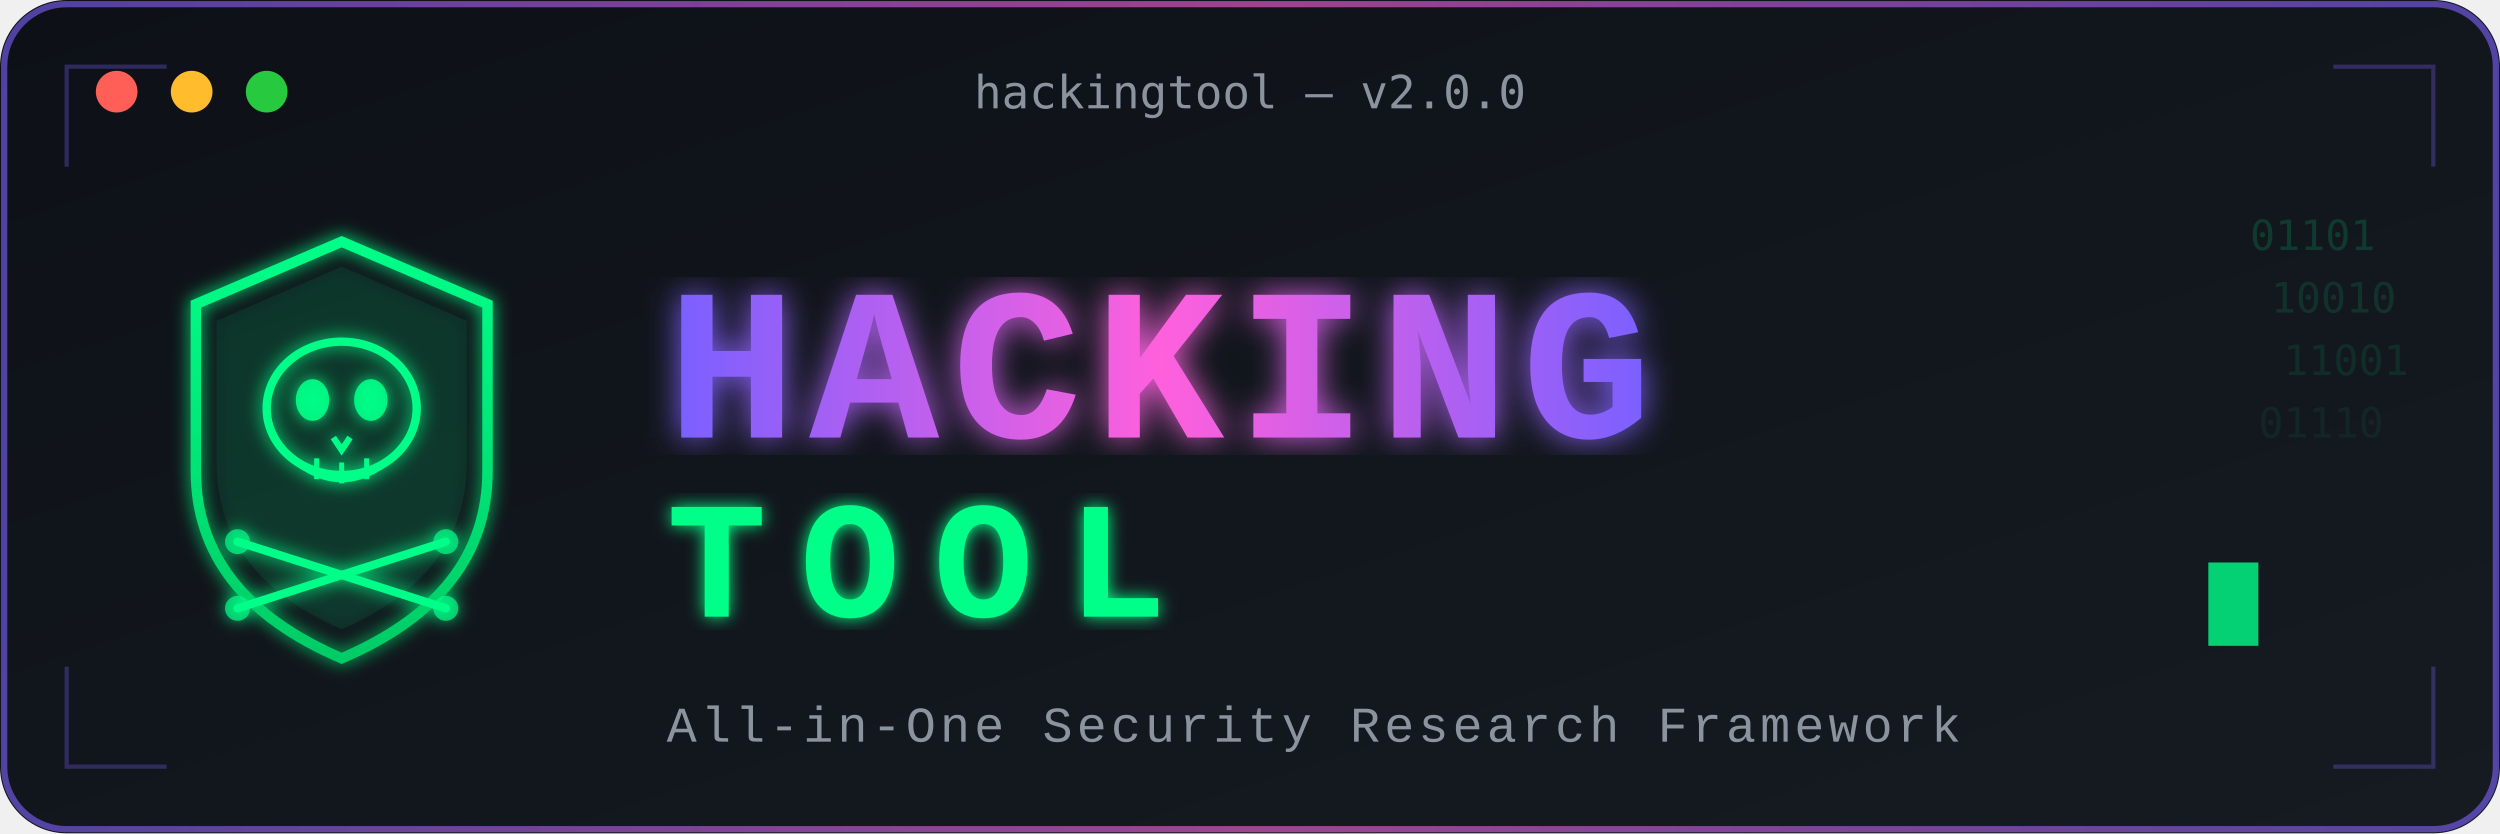
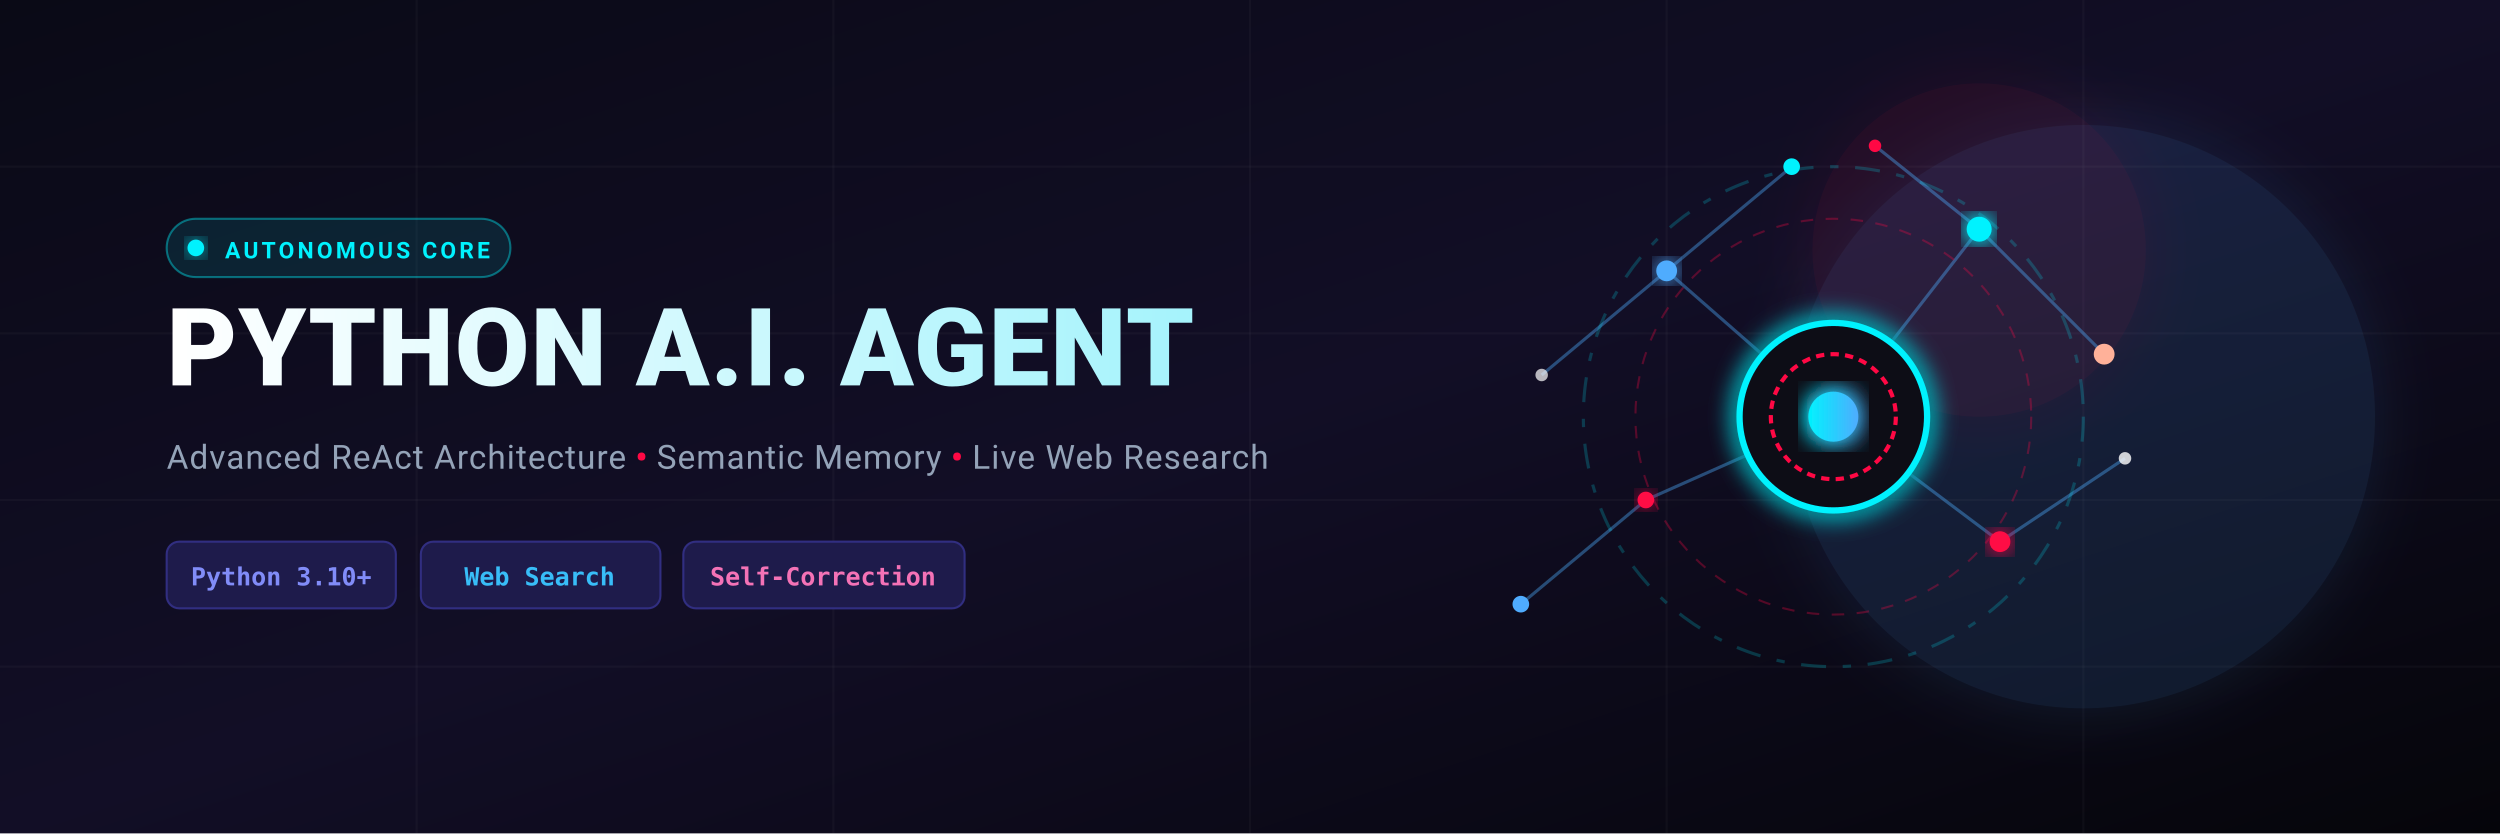
- <svg xmlns="http://www.w3.org/2000/svg" viewBox="0 0 600 200" width="600" height="200">
+ <svg xmlns="http://www.w3.org/2000/svg" viewBox="0 0 1200 400" width="100%" height="100%">
  <defs>
    <linearGradient id="bgGrad" x1="0%" y1="0%" x2="100%" y2="100%">
-       <stop offset="0%" style="stop-color:#0d1117;stop-opacity:1" />
-       <stop offset="100%" style="stop-color:#161b22;stop-opacity:1" />
+       <stop offset="0%" stop-color="#0a0a16" />
+       <stop offset="50%" stop-color="#120e26" />
+       <stop offset="100%" stop-color="#05050a" />
    </linearGradient>
-     <linearGradient id="accentGrad" x1="0%" y1="0%" x2="100%" y2="0%">
-       <stop offset="0%" style="stop-color:#7B61FF" />
-       <stop offset="50%" style="stop-color:#FF61DC" />
-       <stop offset="100%" style="stop-color:#7B61FF" />
-     </linearGradient>
-     <linearGradient id="greenGrad" x1="0%" y1="0%" x2="0%" y2="100%">
-       <stop offset="0%" style="stop-color:#00FF88" />
-       <stop offset="100%" style="stop-color:#00CC66" />
-     </linearGradient>
-     <filter id="glow">
-       <feGaussianBlur stdDeviation="2" result="blur" />
+     <filter id="neonGlow" x="-20%" y="-20%" width="140%" height="140%">
+       <feGaussianBlur stdDeviation="6" result="blur" />
+       <feMerge>
+         <feMergeNode in="blur" />
+         <feMergeNode in="blur" />
+         <feMergeNode in="SourceGraphic" />
+       </feMerge>
+     </filter>
+     <filter id="softGlow" x="-30%" y="-30%" width="160%" height="160%">
+       <feGaussianBlur stdDeviation="15" result="blur" />
      <feMerge>
        <feMergeNode in="blur" />
        <feMergeNode in="SourceGraphic" />
      </feMerge>
    </filter>
-     <filter id="softGlow">
-       <feGaussianBlur stdDeviation="4" result="blur" />
-       <feMerge>
-         <feMergeNode in="blur" />
-         <feMergeNode in="SourceGraphic" />
-       </feMerge>
-     </filter>
+     <linearGradient id="cyberCyan" x1="0%" y1="0%" x2="100%" y2="0%">
+       <stop offset="0%" stop-color="#00f2fe" />
+       <stop offset="100%" stop-color="#4facfe" />
+     </linearGradient>
+     <linearGradient id="matrixMagenta" x1="0%" y1="0%" x2="100%" y2="100%">
+       <stop offset="0%" stop-color="#ff0844" />
+       <stop offset="100%" stop-color="#ffb199" />
+     </linearGradient>
+     <linearGradient id="textGrad" x1="0%" y1="0%" x2="100%" y2="0%">
+       <stop offset="0%" stop-color="#ffffff" />
+       <stop offset="100%" stop-color="#a5f3fc" />
+     </linearGradient>
  </defs>
-   <rect width="600" height="200" rx="16" fill="url(#bgGrad)" />
-   <rect x="1" y="1" width="598" height="198" rx="15" fill="none" stroke="url(#accentGrad)" stroke-width="1.5" opacity="0.6" />
-   <circle cx="28" cy="22" r="5" fill="#FF5F56" />
-   <circle cx="46" cy="22" r="5" fill="#FFBD2E" />
-   <circle cx="64" cy="22" r="5" fill="#27C93F" />
-   <text x="300" y="26" text-anchor="middle" font-family="'SF Mono','Fira Code','Cascadia Code',monospace" font-size="11" fill="#8b949e">hackingtool — v2.0.0</text>
-   <g transform="translate(42, 58)" filter="url(#glow)">
-     <path d="M40 0 L75 15 L75 55 Q75 85 40 100 Q5 85 5 55 L5 15 Z" fill="none" stroke="url(#greenGrad)" stroke-width="2.5" />
-     <path d="M40 6 L70 19 L70 53 Q70 80 40 93 Q10 80 10 53 L10 19 Z" fill="#00FF88" opacity="0.08" />
-     <ellipse cx="40" cy="40" rx="18" ry="16" fill="none" stroke="#00FF88" stroke-width="2" />
-     <ellipse cx="33" cy="38" rx="4" ry="5" fill="#00FF88" opacity="0.9" />
-     <ellipse cx="47" cy="38" rx="4" ry="5" fill="#00FF88" opacity="0.9" />
-     <path d="M38 47 L40 50 L42 47" fill="none" stroke="#00FF88" stroke-width="1.5" />
-     <path d="M28 52 Q40 62 52 52" fill="none" stroke="#00FF88" stroke-width="1.5" />
-     <line x1="34" y1="52" x2="34" y2="57" stroke="#00FF88" stroke-width="1.2" />
-     <line x1="40" y1="53" x2="40" y2="58" stroke="#00FF88" stroke-width="1.2" />
-     <line x1="46" y1="52" x2="46" y2="57" stroke="#00FF88" stroke-width="1.2" />
-     <line x1="15" y1="72" x2="65" y2="88" stroke="#00FF88" stroke-width="2" stroke-linecap="round" />
-     <line x1="65" y1="72" x2="15" y2="88" stroke="#00FF88" stroke-width="2" stroke-linecap="round" />
-     <circle cx="15" cy="72" r="3" fill="#00FF88" opacity="0.7" />
-     <circle cx="65" cy="72" r="3" fill="#00FF88" opacity="0.7" />
-     <circle cx="15" cy="88" r="3" fill="#00FF88" opacity="0.7" />
-     <circle cx="65" cy="88" r="3" fill="#00FF88" opacity="0.7" />
+   <rect width="1200" height="400" fill="url(#bgGrad)" />
+   <g stroke="#ffffff" stroke-opacity="0.03" stroke-width="1">
+     <path d="M0,80 H1200 M0,160 H1200 M0,240 H1200 M0,320 H1200" />
+     <path d="M200,0 V400 M400,0 V400 M600,0 V400 M800,0 V400 M1000,0 V400" />
  </g>
-   <text x="160" y="105" font-family="'SF Mono','Fira Code','Cascadia Code','Courier New',monospace" font-size="52" font-weight="bold" fill="url(#accentGrad)" filter="url(#softGlow)" letter-spacing="3">
-     HACKING
-   </text>
-   <text x="160" y="148" font-family="'SF Mono','Fira Code','Cascadia Code','Courier New',monospace" font-size="40" font-weight="bold" fill="#00FF88" filter="url(#glow)" letter-spacing="8">
-     TOOL
-   </text>
-   <text x="160" y="178" font-family="'SF Mono','Fira Code','Cascadia Code','Courier New',monospace" font-size="12" fill="#8b949e" letter-spacing="1">
-     All-in-One Security Research Framework
-   </text>
-   <rect x="530" y="135" width="12" height="20" fill="#00FF88" opacity="0.8">
-     <animate attributeName="opacity" values="0.8;0;0.8" dur="1.2s" repeatCount="indefinite" />
-   </rect>
-   <path d="M16 40 L16 16 L40 16" fill="none" stroke="#7B61FF" stroke-width="1" opacity="0.3" />
-   <path d="M584 40 L584 16 L560 16" fill="none" stroke="#7B61FF" stroke-width="1" opacity="0.3" />
-   <path d="M16 160 L16 184 L40 184" fill="none" stroke="#7B61FF" stroke-width="1" opacity="0.3" />
-   <path d="M584 160 L584 184 L560 184" fill="none" stroke="#7B61FF" stroke-width="1" opacity="0.3" />
-   <text x="540" y="60" font-family="monospace" font-size="10" fill="#00FF88" opacity="0.15">01101</text>
-   <text x="545" y="75" font-family="monospace" font-size="10" fill="#00FF88" opacity="0.12">10010</text>
-   <text x="548" y="90" font-family="monospace" font-size="10" fill="#00FF88" opacity="0.09">11001</text>
-   <text x="542" y="105" font-family="monospace" font-size="10" fill="#00FF88" opacity="0.06">01110</text>
+   <circle cx="1000" cy="200" r="140" fill="#4facfe" opacity="0.12" filter="url(#softGlow)" />
+   <circle cx="950" cy="120" r="80" fill="#ff0844" opacity="0.08" filter="url(#softGlow)" />
+   <g transform="translate(880, 200)">
+     <g stroke="#4facfe" stroke-opacity="0.4" stroke-width="1.5">
+       <line x1="0" y1="0" x2="-80" y2="-70" />
+       <line x1="0" y1="0" x2="-90" y2="40" />
+       <line x1="0" y1="0" x2="70" y2="-90" />
+       <line x1="0" y1="0" x2="80" y2="60" />
+       <line x1="-80" y1="-70" x2="-140" y2="-20" />
+       <line x1="-90" y1="40" x2="-150" y2="90" />
+       <line x1="70" y1="-90" x2="130" y2="-30" />
+       <line x1="80" y1="60" x2="140" y2="20" />
+       <line x1="-80" y1="-70" x2="-20" y2="-120" />
+       <line x1="70" y1="-90" x2="20" y2="-130" />
+     </g>
+     <circle cx="0" cy="0" r="95" fill="none" stroke="#ff0844" stroke-width="1" stroke-opacity="0.3" stroke-dasharray="6, 6" />
+     <circle cx="0" cy="0" r="120" fill="none" stroke="#00f2fe" stroke-width="1.5" stroke-opacity="0.2" stroke-dasharray="12, 8, 4, 8" />
+     <circle cx="-80" cy="-70" r="5" fill="#4facfe" filter="url(#neonGlow)" />
+     <circle cx="-90" cy="40" r="4" fill="#ff0844" filter="url(#neonGlow)" />
+     <circle cx="70" cy="-90" r="6" fill="#00f2fe" filter="url(#neonGlow)" />
+     <circle cx="80" cy="60" r="5" fill="#ff0844" filter="url(#neonGlow)" />
+     <circle cx="-140" cy="-20" r="3" fill="#ffffff" opacity="0.7" />
+     <circle cx="-150" cy="90" r="4" fill="#4facfe" />
+     <circle cx="130" cy="-30" r="5" fill="#ffb199" />
+     <circle cx="140" cy="20" r="3" fill="#ffffff" opacity="0.8" />
+     <circle cx="-20" cy="-120" r="4" fill="#00f2fe" />
+     <circle cx="20" cy="-130" r="3" fill="#ff0844" />
+     <circle cx="0" cy="0" r="45" fill="#0a0a16" stroke="#00f2fe" stroke-width="3" filter="url(#neonGlow)" />
+     <circle cx="0" cy="0" r="30" fill="none" stroke="#ff0844" stroke-width="2" stroke-dasharray="4, 3" />
+     <circle cx="0" cy="0" r="12" fill="url(#cyberCyan)" filter="url(#neonGlow)" />
+   </g>
+   <g transform="translate(80, 0)">
+     <g transform="translate(0, 105)">
+       <rect x="0" y="0" width="165" height="28" rx="14" fill="#00f2fe" fill-opacity="0.1" stroke="#00f2fe" stroke-opacity="0.4" stroke-width="1" />
+       <circle cx="14" cy="14" r="4" fill="#00f2fe" filter="url(#neonGlow)" />
+       <text x="28" y="19" font-family="-apple-system, BlinkMacSystemFont, 'Segoe UI', Roboto, Helvetica, Arial, sans-serif" font-size="11" font-weight="700" fill="#00f2fe" letter-spacing="1.5">AUTONOMOUS CORE</text>
+     </g>
+     <text x="0" y="185" font-family="-apple-system, BlinkMacSystemFont, 'Segoe UI', Roboto, Helvetica, Arial, sans-serif" font-size="52" font-weight="900" fill="url(#textGrad)" letter-spacing="0.5">
+       PYTHON A.I. AGENT
+     </text>
+     <text x="0" y="225" font-family="-apple-system, BlinkMacSystemFont, 'Segoe UI', Roboto, Helvetica, Arial, sans-serif" font-size="16" font-weight="400" fill="#94a3b8" letter-spacing="0.5">
+       Advanced ReAct Architecture <tspan fill="#ff0844" font-weight="700">•</tspan> Semantic Memory <tspan fill="#ff0844" font-weight="700">•</tspan> Live Web Research
+     </text>
+     <g transform="translate(0, 260)">
+       <rect x="0" y="0" width="110" height="32" rx="6" fill="#1e1b4b" stroke="#312e81" stroke-width="1" />
+       <text x="55" y="21" font-family="Consolas, Monaco, monospace" font-size="12" font-weight="600" fill="#818cf8" text-anchor="middle">Python 3.10+</text>
+       <rect x="122" y="0" width="115" height="32" rx="6" fill="#1e1b4b" stroke="#312e81" stroke-width="1" />
+       <text x="1795" y="21" font-family="Consolas, Monaco, monospace" font-size="12" font-weight="600" fill="#38bdf8" text-anchor="middle">DuckDuckGo</text>
+       <text x="179" y="21" font-family="Consolas, Monaco, monospace" font-size="12" font-weight="600" fill="#38bdf8" text-anchor="middle">Web Search</text>
+       <rect x="248" y="0" width="135" height="32" rx="6" fill="#1e1b4b" stroke="#312e81" stroke-width="1" />
+       <text x="315" y="21" font-family="Consolas, Monaco, monospace" font-size="12" font-weight="600" fill="#f472b6" text-anchor="middle">Self-Correction</text>
+     </g>
+   </g>
+   <line x1="0" y1="397" x2="1200" y2="397" stroke="url(#cyberCyan)" stroke-width="3" opacity="0.8" filter="url(#neonGlow)" />
</svg>
